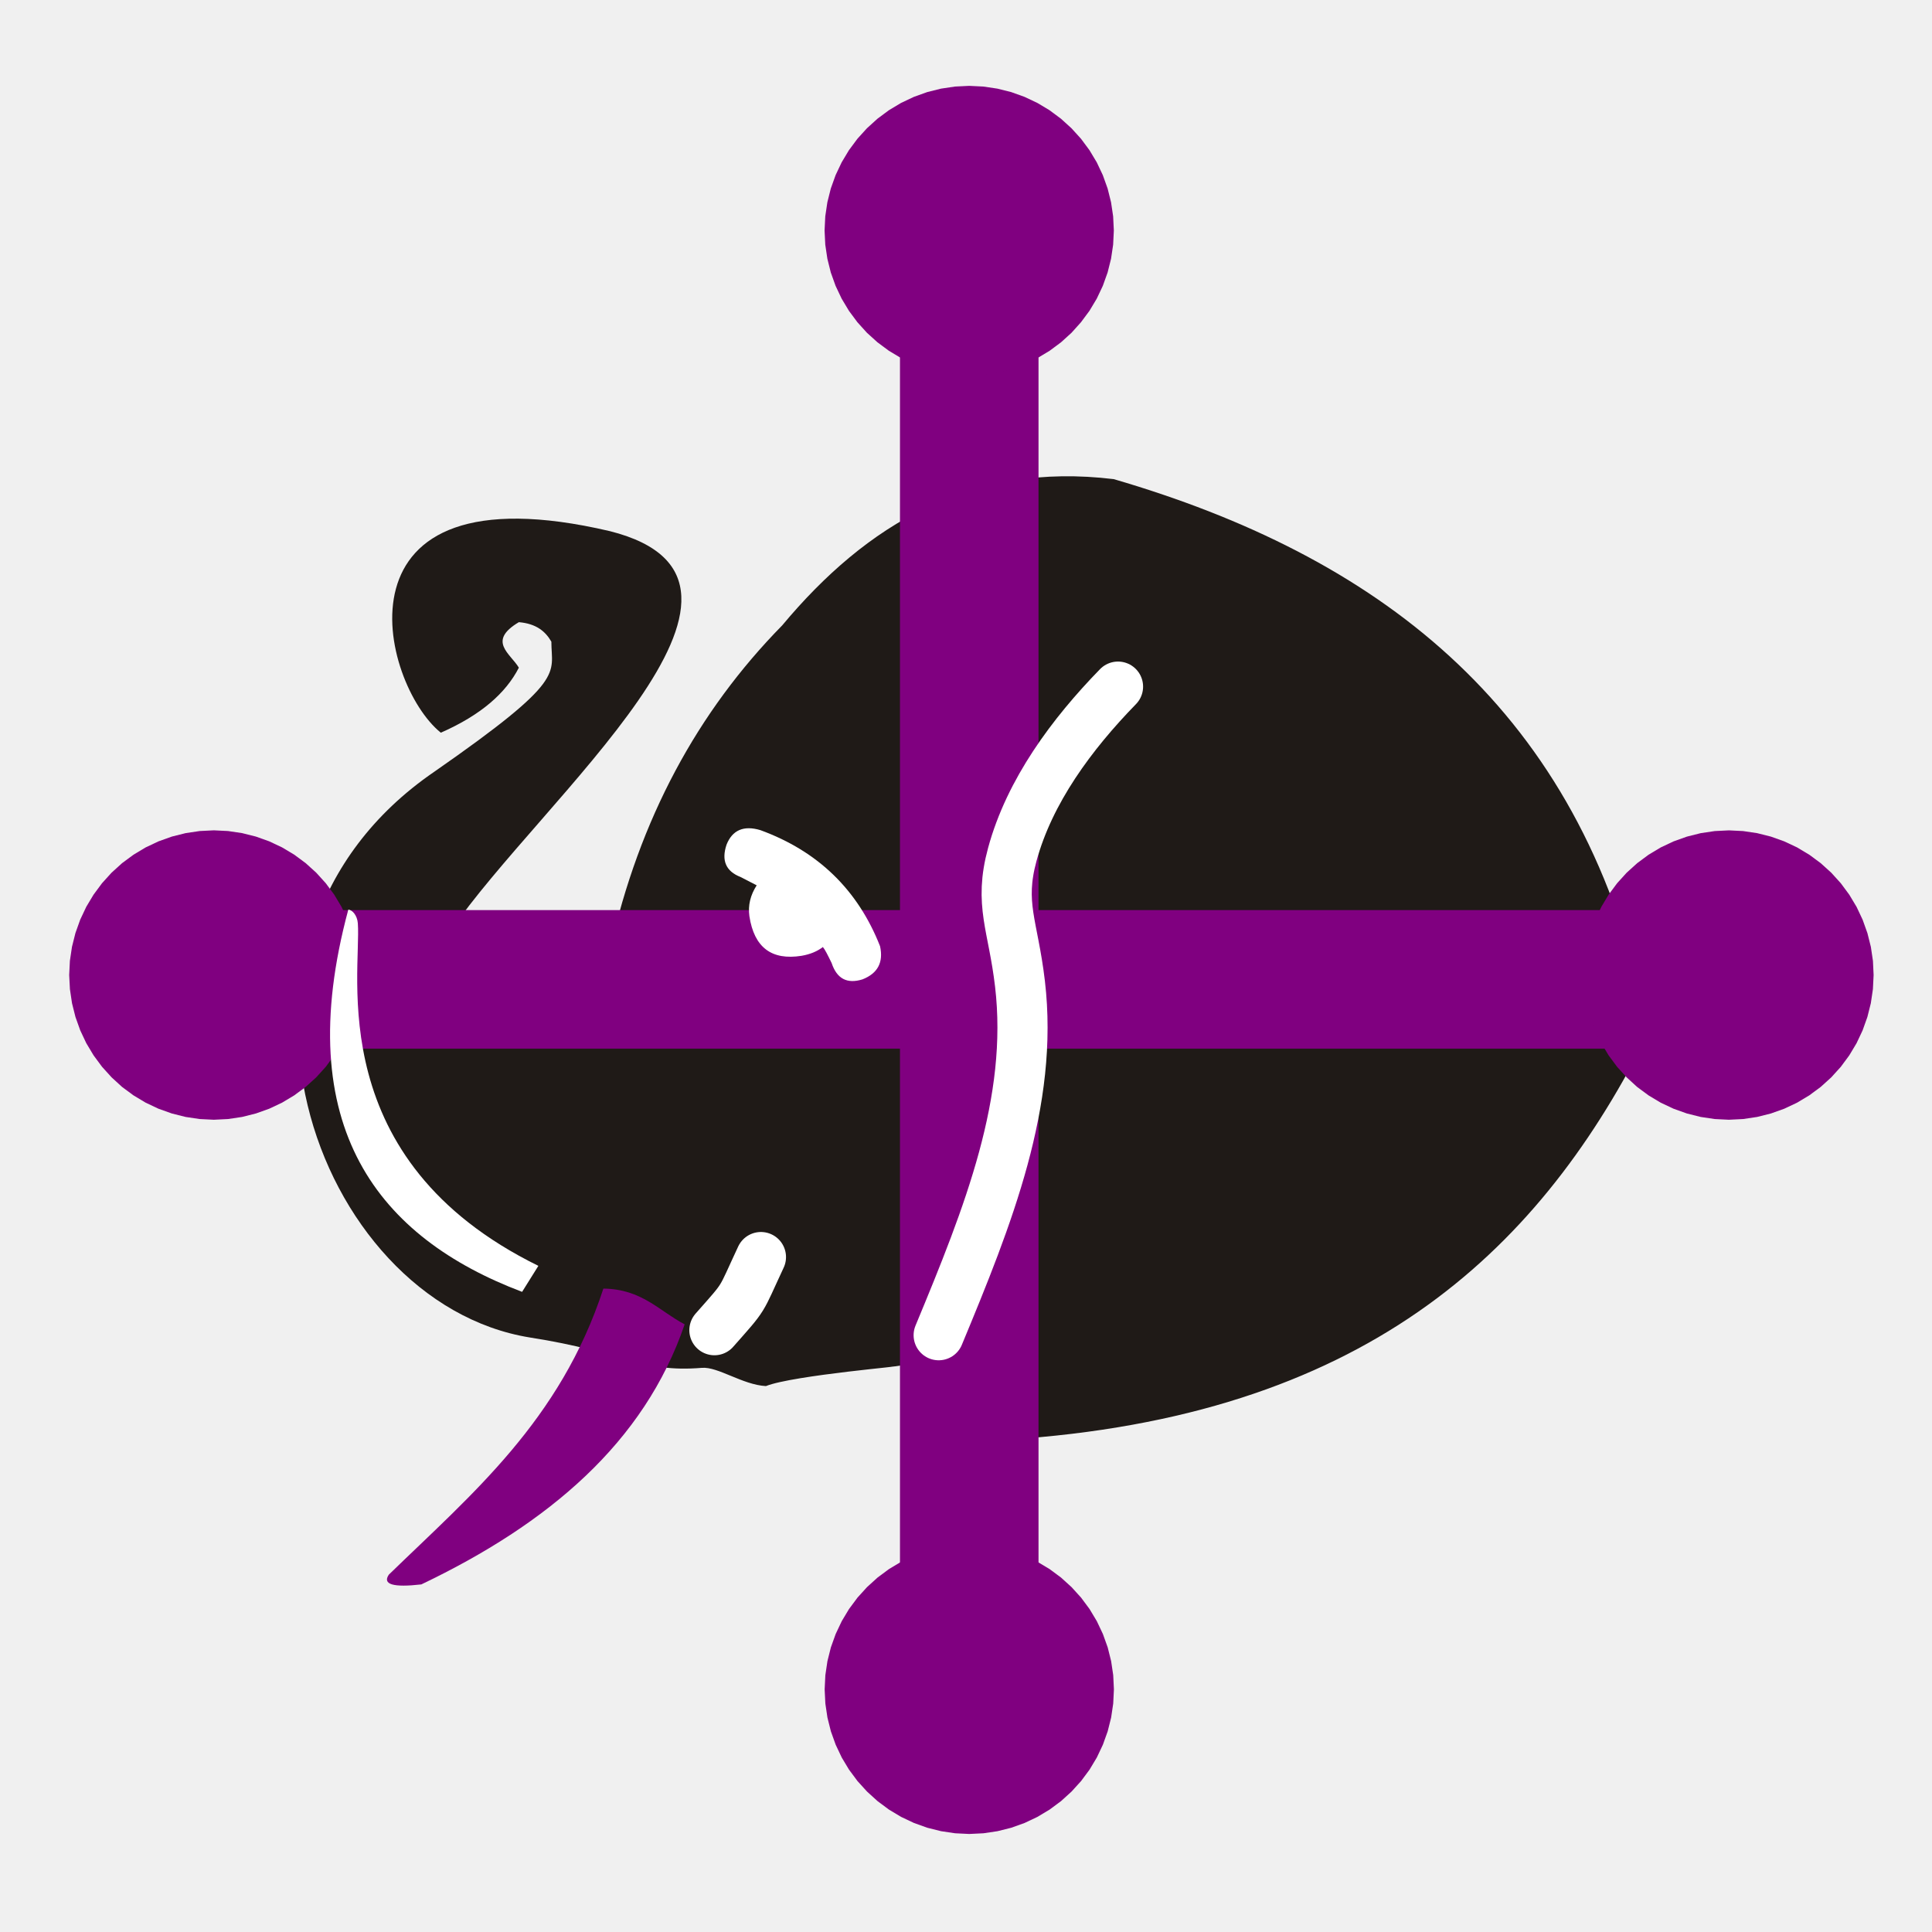
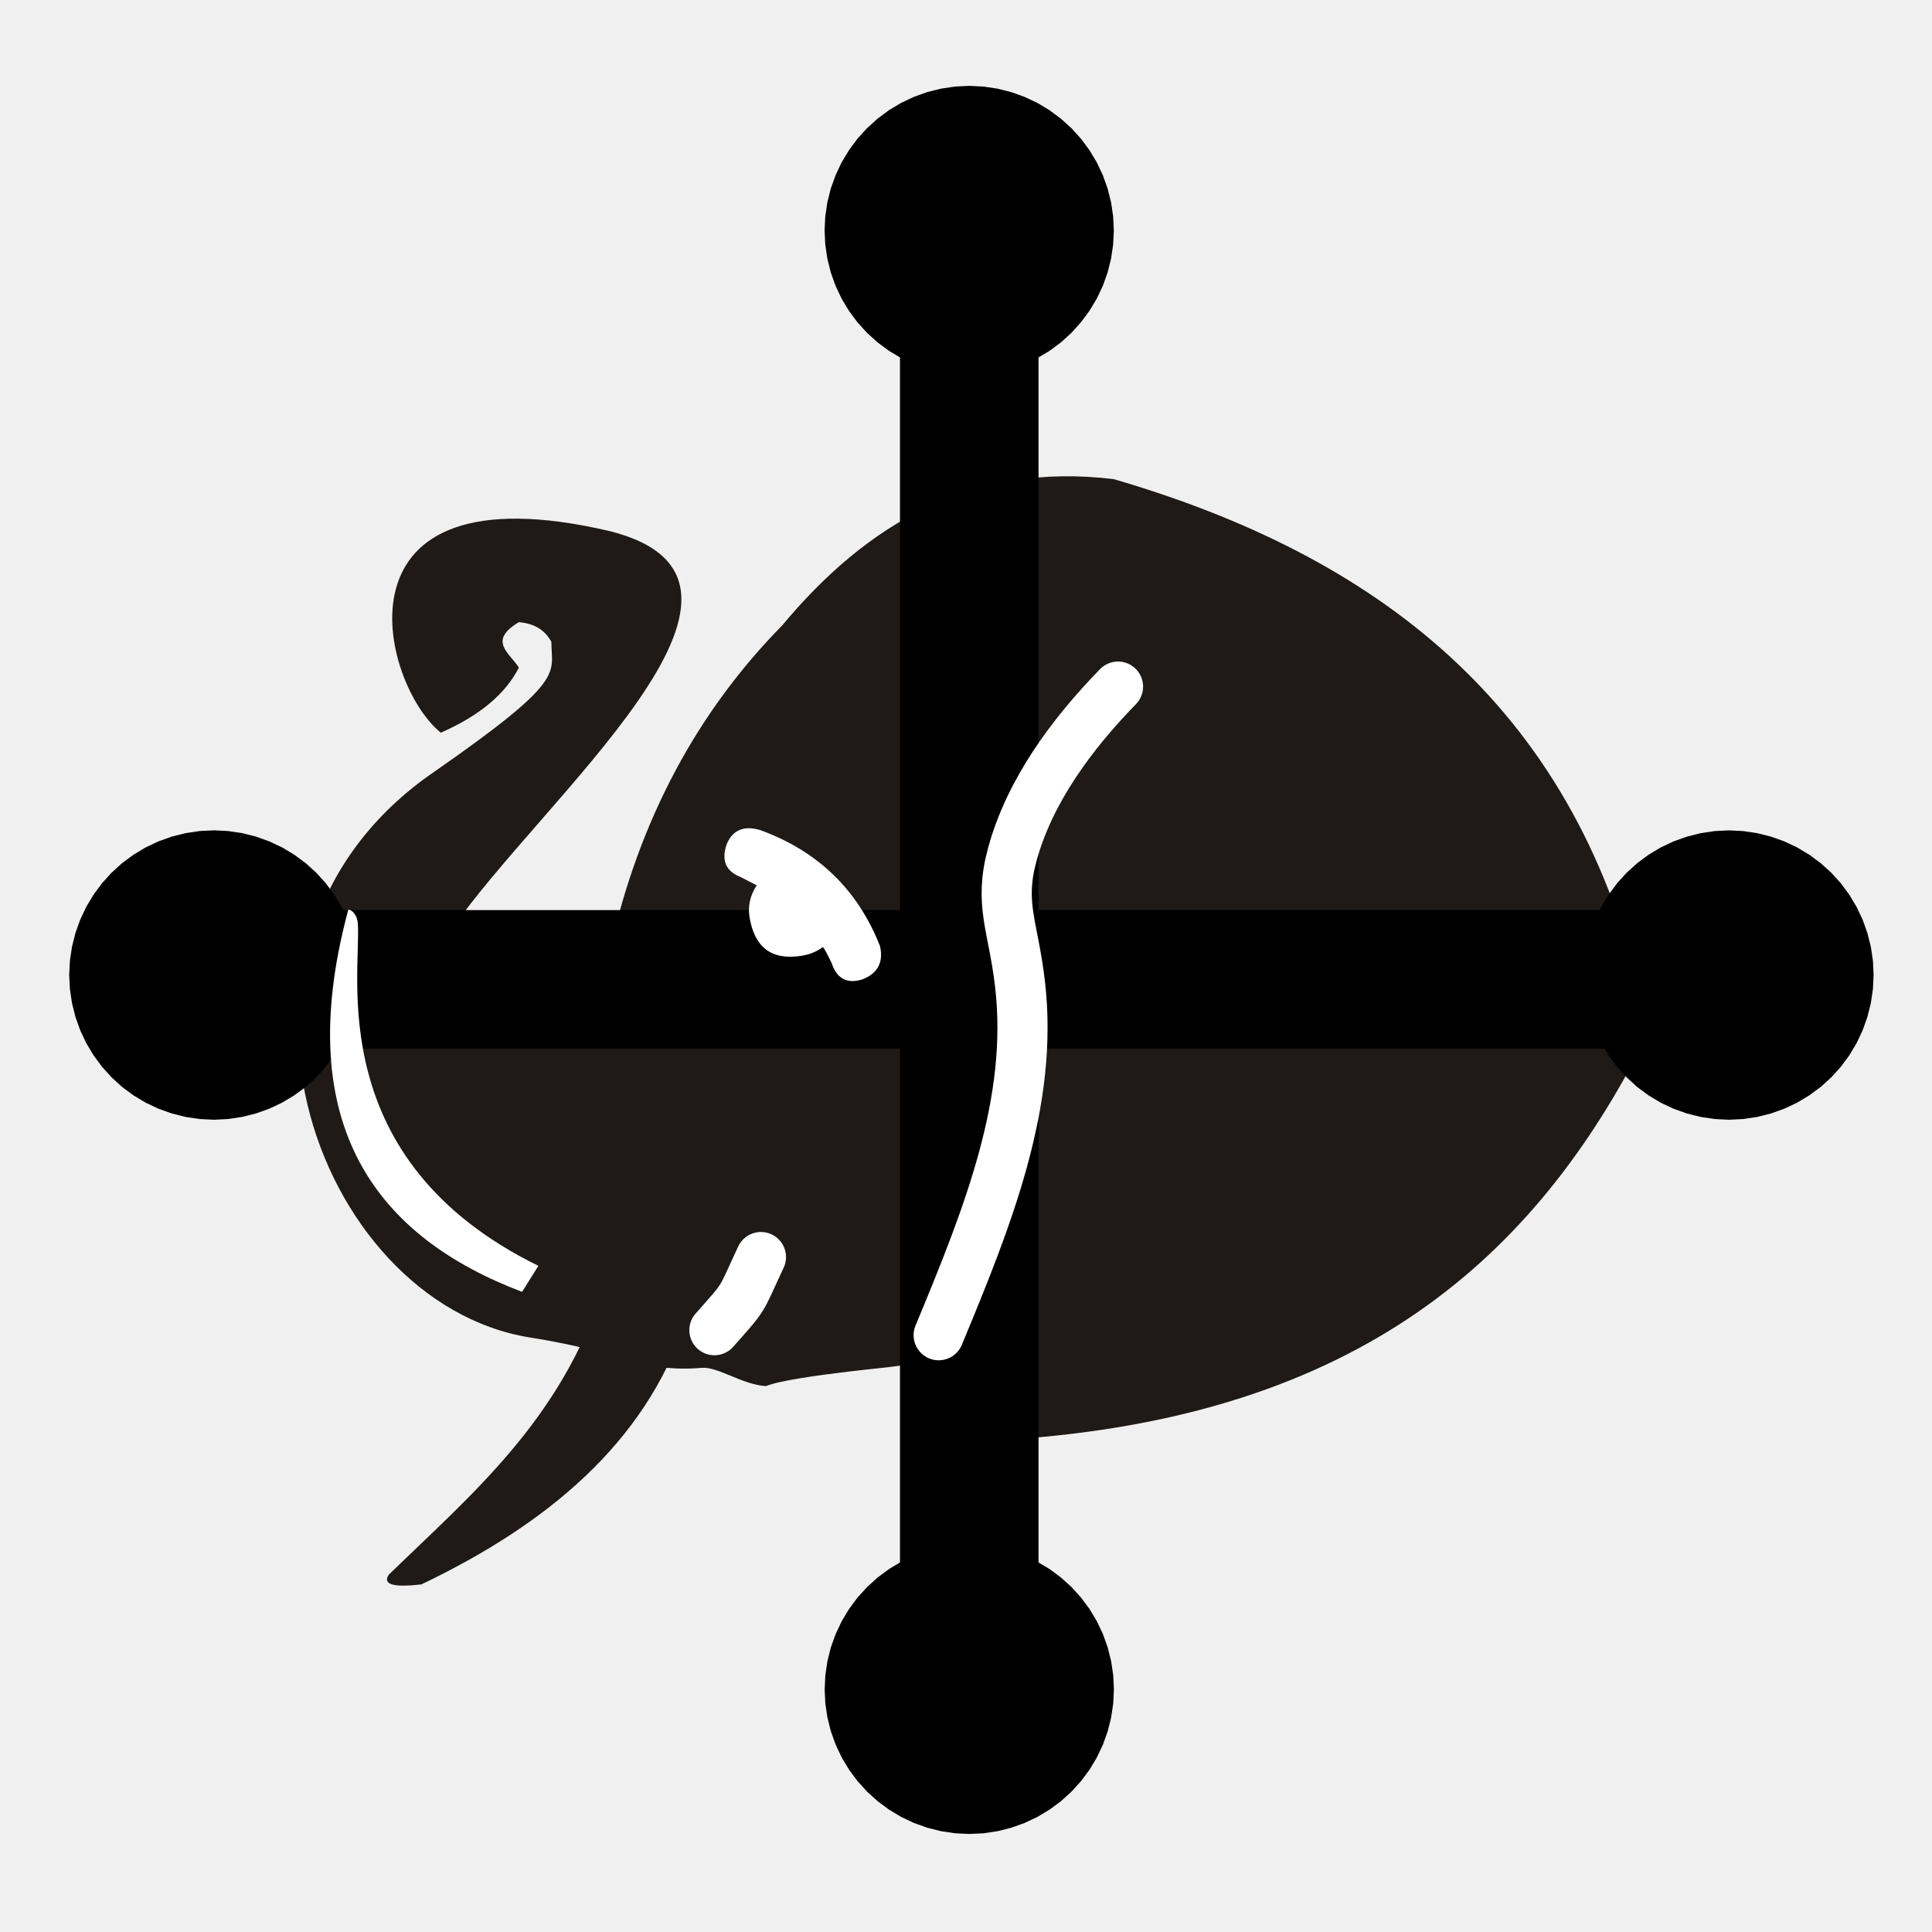
<svg xmlns="http://www.w3.org/2000/svg" xmlns:xlink="http://www.w3.org/1999/xlink" width="177.17" height="177.17" shape-rendering="geometricPrecision" image-rendering="optimizeQuality" fill-rule="evenodd" clip-rule="evenodd" viewBox="0 0 50 50" version="1.1" id="svg974">
  <defs id="defs968">
    <linearGradient id="linearGradient1002">
      <stop style="stop-color:#ffffff;stop-opacity:1" offset="0" id="stop998" />
      <stop style="stop-color:#dcdbdb;stop-opacity:1" offset="1" id="stop1000" />
    </linearGradient>
    <linearGradient id="0" x1="21.376" x2="77.64" gradientUnits="userSpaceOnUse">
      <stop stop-color="#fff" id="stop963" />
      <stop offset="1" stop-color="#fff" stop-opacity="0" id="stop965" />
    </linearGradient>
    <linearGradient xlink:href="#linearGradient1002" id="linearGradient1004" x1="-41.79" y1="22.582" x2="-15.829" y2="22.582" gradientUnits="userSpaceOnUse" />
    <linearGradient id="linearGradient5398" x1="0" y1="0" x2="0" y2="1">
      <stop offset="20%" style="stop-color:#000000;stop-opacity:1" id="stop5394" />
      <stop offset="100%" style="stop-color:#4d4d4d;stop-opacity:1" id="stop5396" />
    </linearGradient>
    <linearGradient gradientTransform="translate(0.4711184,-0.1997357)" id="0-1" x1="21.253" y1="37.592" x2="77.64" y2="37.469" gradientUnits="userSpaceOnUse">
      <stop stop-color="#fff" id="stop3285" />
      <stop offset="1" stop-color="#fff" stop-opacity="0" id="stop3287" />
    </linearGradient>
  </defs>
  <g id="g5357" style="opacity:1;fill:#1f1a17;fill-opacity:1" transform="matrix(0.8413085,0,0,0.8413085,-76.5634,18.55919)">
    <path id="path5349" d="m 119.666,20.579 c 0.125,0.774 0.404,1.444 1.3,1.7 11.23,-0.424 16.83,-5.233 20.3,-11.7 l 0.2,-2.1 c -2.107,-8.893 -8.151,-13.45 -16.2,-15.8 -4.4,-0.532 -7.597,1.382 -10.2,4.5 -2.594,2.641 -4.396,5.944 -5.3,10 -0.908,3.606 -5.791,1.699 -4.9,-0.6 2.766,-4.057 11.001,-10.761 4.9,-12.3 -8.758,-2.052 -7.058,4.706 -5.2,6.2 1.24,-0.546 2.002,-1.223 2.4,-2 -0.26,-0.436 -0.982,-0.816 0,-1.4 0.539,0.046 0.819,0.286 1,0.6 0,1 0.504,1.146 -3.6,4 -7.641,5.233 -3.734,16.329 2.943,17.405 2.938,0.458 3.404,1.087 5.289,0.933 0.495,-0.04 1.252,0.523 1.968,0.561 0.844,-0.337 4.587,-0.642 3.836,-0.6 0.37,0.007 0.837,-0.226 1.091,-0.037 0.118,0.088 0.127,0.436 0.173,0.637 z" style="fill:#black;fill-opacity:1;stroke:none;stroke-width:1px;stroke-linecap:butt;stroke-linejoin:miter;stroke-opacity:1" />
-     <path id="path5353" d="m 109.566,17.579 c -1.328,4.066 -4.05,6.322 -6.6,8.8 -0.206,0.304 0.146,0.398 1,0.3 3.905,-1.864 6.86,-4.36 8.1,-8 -0.786,-0.413 -1.312,-1.084 -2.5,-1.1 z" style="fill:#800080;fill-opacity:1;stroke:none;stroke-width:1px;stroke-linecap:butt;stroke-linejoin:miter;stroke-opacity:1" />
+     <path id="path5353" d="m 109.566,17.579 c -1.328,4.066 -4.05,6.322 -6.6,8.8 -0.206,0.304 0.146,0.398 1,0.3 3.905,-1.864 6.86,-4.36 8.1,-8 -0.786,-0.413 -1.312,-1.084 -2.5,-1.1 z" style="fill:#black;fill-opacity:1;stroke:none;stroke-width:1px;stroke-linecap:butt;stroke-linejoin:miter;stroke-opacity:1" />
  </g>
  <g id="g14577" transform="matrix(0.95,0,0,0.95,1.333899,1.483818)">
-     <rect y="4.245" x="23.113" height="40.212" width="3.774" id="rect14571" style="opacity:1;fill:#800080;fill-opacity:1;fill-rule:nonzero;stroke:none;stroke-width:1.693;stroke-linecap:round;stroke-linejoin:round;stroke-miterlimit:4;stroke-dasharray:none;stroke-opacity:1;paint-order:normal" />
-     <rect transform="rotate(90)" style="opacity:1;fill:#800080;fill-opacity:1;fill-rule:nonzero;stroke:none;stroke-width:1.843;stroke-linecap:round;stroke-linejoin:round;stroke-miterlimit:4;stroke-dasharray:none;stroke-opacity:1;paint-order:normal" id="rect14573" width="3.774" height="47.642" x="23.231" y="-48.821" />
+     <rect y="4.245" x="23.113" height="40.212" width="3.774" id="rect14571" style="opacity:1;fill:#black;fill-opacity:1;fill-rule:nonzero;stroke:none;stroke-width:1.693;stroke-linecap:round;stroke-linejoin:round;stroke-miterlimit:4;stroke-dasharray:none;stroke-opacity:1;paint-order:normal" />
+     <rect transform="rotate(90)" style="opacity:1;fill:#black;fill-opacity:1;fill-rule:nonzero;stroke:none;stroke-width:1.843;stroke-linecap:round;stroke-linejoin:round;stroke-miterlimit:4;stroke-dasharray:none;stroke-opacity:1;paint-order:normal" id="rect14573" width="3.774" height="47.642" x="23.231" y="-48.821" />
  </g>
-   <path style="opacity:1;fill:#800080;fill-opacity:1;fill-rule:nonzero;stroke:none;stroke-width:1.693;stroke-linecap:round;stroke-linejoin:round;stroke-miterlimit:4;stroke-dasharray:none;stroke-opacity:1;paint-order:normal" id="path14587" d="m 27.787,47.244 -0.287,0.26 -0.311,0.23 -0.332,0.199 -0.35,0.165 -0.364,0.13 -0.375,0.094 -0.383,0.057 L 25,48.399 l -0.386,-0.019 -0.383,-0.057 -0.375,-0.094 -0.364,-0.13 -0.35,-0.165 -0.332,-0.199 -0.311,-0.23 -0.287,-0.26 -0.26,-0.287 -0.23,-0.311 -0.199,-0.332 -0.165,-0.35 -0.13,-0.364 -0.094,-0.375 -0.057,-0.383 -0.019,-0.386 0.019,-0.386 0.057,-0.383 0.094,-0.375 0.13,-0.364 0.165,-0.35 0.199,-0.332 0.23,-0.311 0.26,-0.287 0.287,-0.26 0.311,-0.23 0.332,-0.199 0.35,-0.165 0.364,-0.13 0.375,-0.094 0.383,-0.057 L 25,40.516 l 0.386,0.019 0.383,0.057 0.375,0.094 0.364,0.13 0.35,0.165 0.332,0.199 0.311,0.23 0.287,0.26 0.26,0.287 0.23,0.311 0.199,0.332 0.165,0.35 0.13,0.364 0.094,0.375 0.057,0.383 0.019,0.386 -0.019,0.386 -0.057,0.383 -0.094,0.375 -0.13,0.364 -0.165,0.35 -0.199,0.332 -0.23,0.311 z" transform="matrix(0,0.95,-0.95,0,47.76963,1.483818)" />
+   <path style="opacity:1;fill:#black;fill-opacity:1;fill-rule:nonzero;stroke:none;stroke-width:1.693;stroke-linecap:round;stroke-linejoin:round;stroke-miterlimit:4;stroke-dasharray:none;stroke-opacity:1;paint-order:normal" id="path14587" d="m 27.787,47.244 -0.287,0.26 -0.311,0.23 -0.332,0.199 -0.35,0.165 -0.364,0.13 -0.375,0.094 -0.383,0.057 L 25,48.399 l -0.386,-0.019 -0.383,-0.057 -0.375,-0.094 -0.364,-0.13 -0.35,-0.165 -0.332,-0.199 -0.311,-0.23 -0.287,-0.26 -0.26,-0.287 -0.23,-0.311 -0.199,-0.332 -0.165,-0.35 -0.13,-0.364 -0.094,-0.375 -0.057,-0.383 -0.019,-0.386 0.019,-0.386 0.057,-0.383 0.094,-0.375 0.13,-0.364 0.165,-0.35 0.199,-0.332 0.23,-0.311 0.26,-0.287 0.287,-0.26 0.311,-0.23 0.332,-0.199 0.35,-0.165 0.364,-0.13 0.375,-0.094 0.383,-0.057 L 25,40.516 l 0.386,0.019 0.383,0.057 0.375,0.094 0.364,0.13 0.35,0.165 0.332,0.199 0.311,0.23 0.287,0.26 0.26,0.287 0.23,0.311 0.199,0.332 0.165,0.35 0.13,0.364 0.094,0.375 0.057,0.383 0.019,0.386 -0.019,0.386 -0.057,0.383 -0.094,0.375 -0.13,0.364 -0.165,0.35 -0.199,0.332 -0.23,0.311 z" transform="matrix(0,0.95,-0.95,0,47.76963,1.483818)" />
  <path style="fill:#ffffff;stroke:none;stroke-width:0.841px;stroke-linecap:butt;stroke-linejoin:miter;stroke-opacity:1" d="m 9.014,23.542 c -1.522,5.648 0.811,8.496 4.498,9.891 l 0.421,-0.673 C 8.346,30.016 9.355,25.206 9.261,23.898 9.246,23.687 9.114,23.545 9.014,23.542 Z" id="path5359" />
  <path style="fill:#ffffff;stroke-width:0.767" d="m 19.581,22.911 c -0.279,-0.143 -0.415,-0.214 -0.415,-0.214 -0.382,-0.149 -0.5,-0.428 -0.363,-0.837 0.149,-0.376 0.442,-0.506 0.876,-0.376 1.492,0.545 2.525,1.548 3.097,3.005 0.09,0.415 -0.058,0.701 -0.455,0.857 -0.396,0.123 -0.662,-0.013 -0.798,-0.422 -0.104,-0.214 -0.176,-0.357 -0.227,-0.415 -0.143,0.11 -0.324,0.188 -0.552,0.227 -0.774,0.123 -1.226,-0.214 -1.35,-1.026 -0.039,-0.279 0.026,-0.545 0.189,-0.798" id="path3879" />
  <path style="fill:none;stroke:#ffffff;stroke-width:1.298;stroke-linecap:round;stroke-linejoin:miter;stroke-miterlimit:4;stroke-dasharray:none;stroke-opacity:1" d="m 24.293,34.555 c 1.292,-3.109 2.462,-6.045 2.104,-9.095 -0.177,-1.513 -0.55,-2.057 -0.199,-3.346 0.446,-1.641 1.539,-3.116 2.736,-4.344" id="path7508" />
  <path style="fill:none;stroke:#ffffff;stroke-width:1.298;stroke-linecap:round;stroke-linejoin:miter;stroke-miterlimit:4;stroke-dasharray:none;stroke-opacity:1" d="m 18.489,34.425 c 0.83,-0.94 0.644,-0.695 1.204,-1.892" id="path7512" />
-   <path style="opacity:1;fill:#800080;fill-opacity:1;fill-rule:nonzero;stroke:none;stroke-width:1.609;stroke-linecap:round;stroke-linejoin:round;stroke-miterlimit:4;stroke-dasharray:none;stroke-opacity:1;paint-order:normal" id="path14581" d="M 27.731,8.612 27.459,8.859 27.164,9.078 26.849,9.267 26.517,9.424 26.171,9.548 25.814,9.637 25.451,9.691 25.084,9.709 24.717,9.691 24.353,9.637 23.997,9.548 23.651,9.424 23.319,9.267 23.004,9.078 22.709,8.859 22.436,8.612 22.19,8.34 21.971,8.045 21.782,7.73 21.625,7.398 21.501,7.052 21.412,6.695 21.358,6.332 l -0.018,-0.367 0.018,-0.367 0.054,-0.363 0.089,-0.356 0.124,-0.346 0.157,-0.332 0.189,-0.315 0.219,-0.295 0.247,-0.272 0.272,-0.247 0.295,-0.219 0.315,-0.189 0.332,-0.157 0.346,-0.124 0.356,-0.089 0.363,-0.054 0.367,-0.018 0.367,0.018 0.363,0.054 0.356,0.089 0.346,0.124 0.332,0.157 0.315,0.189 0.295,0.219 0.272,0.247 0.247,0.272 0.219,0.295 0.189,0.315 0.157,0.332 0.124,0.346 0.089,0.356 0.054,0.363 0.018,0.367 -0.018,0.367 -0.054,0.363 -0.089,0.356 -0.124,0.346 -0.157,0.332 -0.189,0.315 -0.219,0.295 z" />
-   <path d="m 27.731,46.366 -0.272,0.247 -0.295,0.219 -0.315,0.189 -0.332,0.157 -0.346,0.124 -0.356,0.089 -0.363,0.054 -0.367,0.018 -0.367,-0.018 -0.363,-0.054 -0.356,-0.089 -0.346,-0.124 -0.332,-0.157 -0.315,-0.189 -0.295,-0.219 -0.272,-0.247 -0.247,-0.272 -0.219,-0.295 -0.189,-0.315 -0.157,-0.332 -0.124,-0.346 -0.089,-0.356 -0.054,-0.363 -0.018,-0.367 0.018,-0.367 0.054,-0.363 0.089,-0.356 0.124,-0.346 0.157,-0.332 0.189,-0.315 0.219,-0.295 0.247,-0.272 0.272,-0.247 0.295,-0.219 0.315,-0.189 0.332,-0.157 0.346,-0.124 0.356,-0.089 0.363,-0.054 0.367,-0.018 0.367,0.018 0.363,0.054 0.356,0.089 0.346,0.124 0.332,0.157 0.315,0.189 0.295,0.219 0.272,0.247 0.247,0.272 0.219,0.295 0.189,0.315 0.157,0.332 0.124,0.346 0.089,0.356 0.054,0.363 0.018,0.367 -0.018,0.367 -0.054,0.363 -0.089,0.356 -0.124,0.346 -0.157,0.332 -0.189,0.315 -0.219,0.295 z" id="path14583" style="opacity:1;fill:#800080;fill-opacity:1;fill-rule:nonzero;stroke:none;stroke-width:1.609;stroke-linecap:round;stroke-linejoin:round;stroke-miterlimit:4;stroke-dasharray:none;stroke-opacity:1;paint-order:normal" />
-   <path d="M 27.787,7.504 27.5,7.764 27.19,7.994 26.858,8.193 26.508,8.358 26.144,8.488 25.769,8.582 25.386,8.639 25,8.658 24.614,8.639 24.231,8.582 23.856,8.488 23.492,8.358 23.142,8.193 22.81,7.994 22.5,7.764 22.213,7.504 21.953,7.217 21.723,6.907 21.524,6.575 21.359,6.225 l -0.13,-0.364 -0.094,-0.375 -0.057,-0.383 -0.019,-0.386 0.019,-0.386 0.057,-0.383 0.094,-0.375 0.13,-0.364 0.165,-0.35 0.199,-0.332 0.23,-0.311 0.26,-0.287 0.287,-0.26 0.311,-0.23 0.332,-0.199 0.35,-0.165 0.364,-0.13 0.375,-0.094 0.383,-0.057 L 25,0.776 l 0.386,0.019 0.383,0.057 0.375,0.094 0.364,0.13 0.35,0.165 0.332,0.199 0.311,0.23 0.287,0.26 0.26,0.287 0.23,0.311 0.199,0.332 0.165,0.35 0.13,0.364 0.094,0.375 0.057,0.383 0.019,0.386 -0.019,0.386 -0.057,0.383 -0.094,0.375 -0.13,0.364 -0.165,0.35 -0.199,0.332 -0.23,0.311 z" id="path14585" style="opacity:1;fill:#800080;fill-opacity:1;fill-rule:nonzero;stroke:none;stroke-width:1.693;stroke-linecap:round;stroke-linejoin:round;stroke-miterlimit:4;stroke-dasharray:none;stroke-opacity:1;paint-order:normal" transform="matrix(0,0.95,-0.95,0,49.226,1.483818)" />
+   <path style="opacity:1;fill:#black;fill-opacity:1;fill-rule:nonzero;stroke:none;stroke-width:1.609;stroke-linecap:round;stroke-linejoin:round;stroke-miterlimit:4;stroke-dasharray:none;stroke-opacity:1;paint-order:normal" id="path14581" d="M 27.731,8.612 27.459,8.859 27.164,9.078 26.849,9.267 26.517,9.424 26.171,9.548 25.814,9.637 25.451,9.691 25.084,9.709 24.717,9.691 24.353,9.637 23.997,9.548 23.651,9.424 23.319,9.267 23.004,9.078 22.709,8.859 22.436,8.612 22.19,8.34 21.971,8.045 21.782,7.73 21.625,7.398 21.501,7.052 21.412,6.695 21.358,6.332 l -0.018,-0.367 0.018,-0.367 0.054,-0.363 0.089,-0.356 0.124,-0.346 0.157,-0.332 0.189,-0.315 0.219,-0.295 0.247,-0.272 0.272,-0.247 0.295,-0.219 0.315,-0.189 0.332,-0.157 0.346,-0.124 0.356,-0.089 0.363,-0.054 0.367,-0.018 0.367,0.018 0.363,0.054 0.356,0.089 0.346,0.124 0.332,0.157 0.315,0.189 0.295,0.219 0.272,0.247 0.247,0.272 0.219,0.295 0.189,0.315 0.157,0.332 0.124,0.346 0.089,0.356 0.054,0.363 0.018,0.367 -0.018,0.367 -0.054,0.363 -0.089,0.356 -0.124,0.346 -0.157,0.332 -0.189,0.315 -0.219,0.295 z" />
+   <path d="m 27.731,46.366 -0.272,0.247 -0.295,0.219 -0.315,0.189 -0.332,0.157 -0.346,0.124 -0.356,0.089 -0.363,0.054 -0.367,0.018 -0.367,-0.018 -0.363,-0.054 -0.356,-0.089 -0.346,-0.124 -0.332,-0.157 -0.315,-0.189 -0.295,-0.219 -0.272,-0.247 -0.247,-0.272 -0.219,-0.295 -0.189,-0.315 -0.157,-0.332 -0.124,-0.346 -0.089,-0.356 -0.054,-0.363 -0.018,-0.367 0.018,-0.367 0.054,-0.363 0.089,-0.356 0.124,-0.346 0.157,-0.332 0.189,-0.315 0.219,-0.295 0.247,-0.272 0.272,-0.247 0.295,-0.219 0.315,-0.189 0.332,-0.157 0.346,-0.124 0.356,-0.089 0.363,-0.054 0.367,-0.018 0.367,0.018 0.363,0.054 0.356,0.089 0.346,0.124 0.332,0.157 0.315,0.189 0.295,0.219 0.272,0.247 0.247,0.272 0.219,0.295 0.189,0.315 0.157,0.332 0.124,0.346 0.089,0.356 0.054,0.363 0.018,0.367 -0.018,0.367 -0.054,0.363 -0.089,0.356 -0.124,0.346 -0.157,0.332 -0.189,0.315 -0.219,0.295 z" id="path14583" style="opacity:1;fill:#black;fill-opacity:1;fill-rule:nonzero;stroke:none;stroke-width:1.609;stroke-linecap:round;stroke-linejoin:round;stroke-miterlimit:4;stroke-dasharray:none;stroke-opacity:1;paint-order:normal" />
+   <path d="M 27.787,7.504 27.5,7.764 27.19,7.994 26.858,8.193 26.508,8.358 26.144,8.488 25.769,8.582 25.386,8.639 25,8.658 24.614,8.639 24.231,8.582 23.856,8.488 23.492,8.358 23.142,8.193 22.81,7.994 22.5,7.764 22.213,7.504 21.953,7.217 21.723,6.907 21.524,6.575 21.359,6.225 l -0.13,-0.364 -0.094,-0.375 -0.057,-0.383 -0.019,-0.386 0.019,-0.386 0.057,-0.383 0.094,-0.375 0.13,-0.364 0.165,-0.35 0.199,-0.332 0.23,-0.311 0.26,-0.287 0.287,-0.26 0.311,-0.23 0.332,-0.199 0.35,-0.165 0.364,-0.13 0.375,-0.094 0.383,-0.057 L 25,0.776 l 0.386,0.019 0.383,0.057 0.375,0.094 0.364,0.13 0.35,0.165 0.332,0.199 0.311,0.23 0.287,0.26 0.26,0.287 0.23,0.311 0.199,0.332 0.165,0.35 0.13,0.364 0.094,0.375 0.057,0.383 0.019,0.386 -0.019,0.386 -0.057,0.383 -0.094,0.375 -0.13,0.364 -0.165,0.35 -0.199,0.332 -0.23,0.311 z" id="path14585" style="opacity:1;fill:#black;fill-opacity:1;fill-rule:nonzero;stroke:none;stroke-width:1.693;stroke-linecap:round;stroke-linejoin:round;stroke-miterlimit:4;stroke-dasharray:none;stroke-opacity:1;paint-order:normal" transform="matrix(0,0.95,-0.95,0,49.226,1.483818)" />
</svg>
